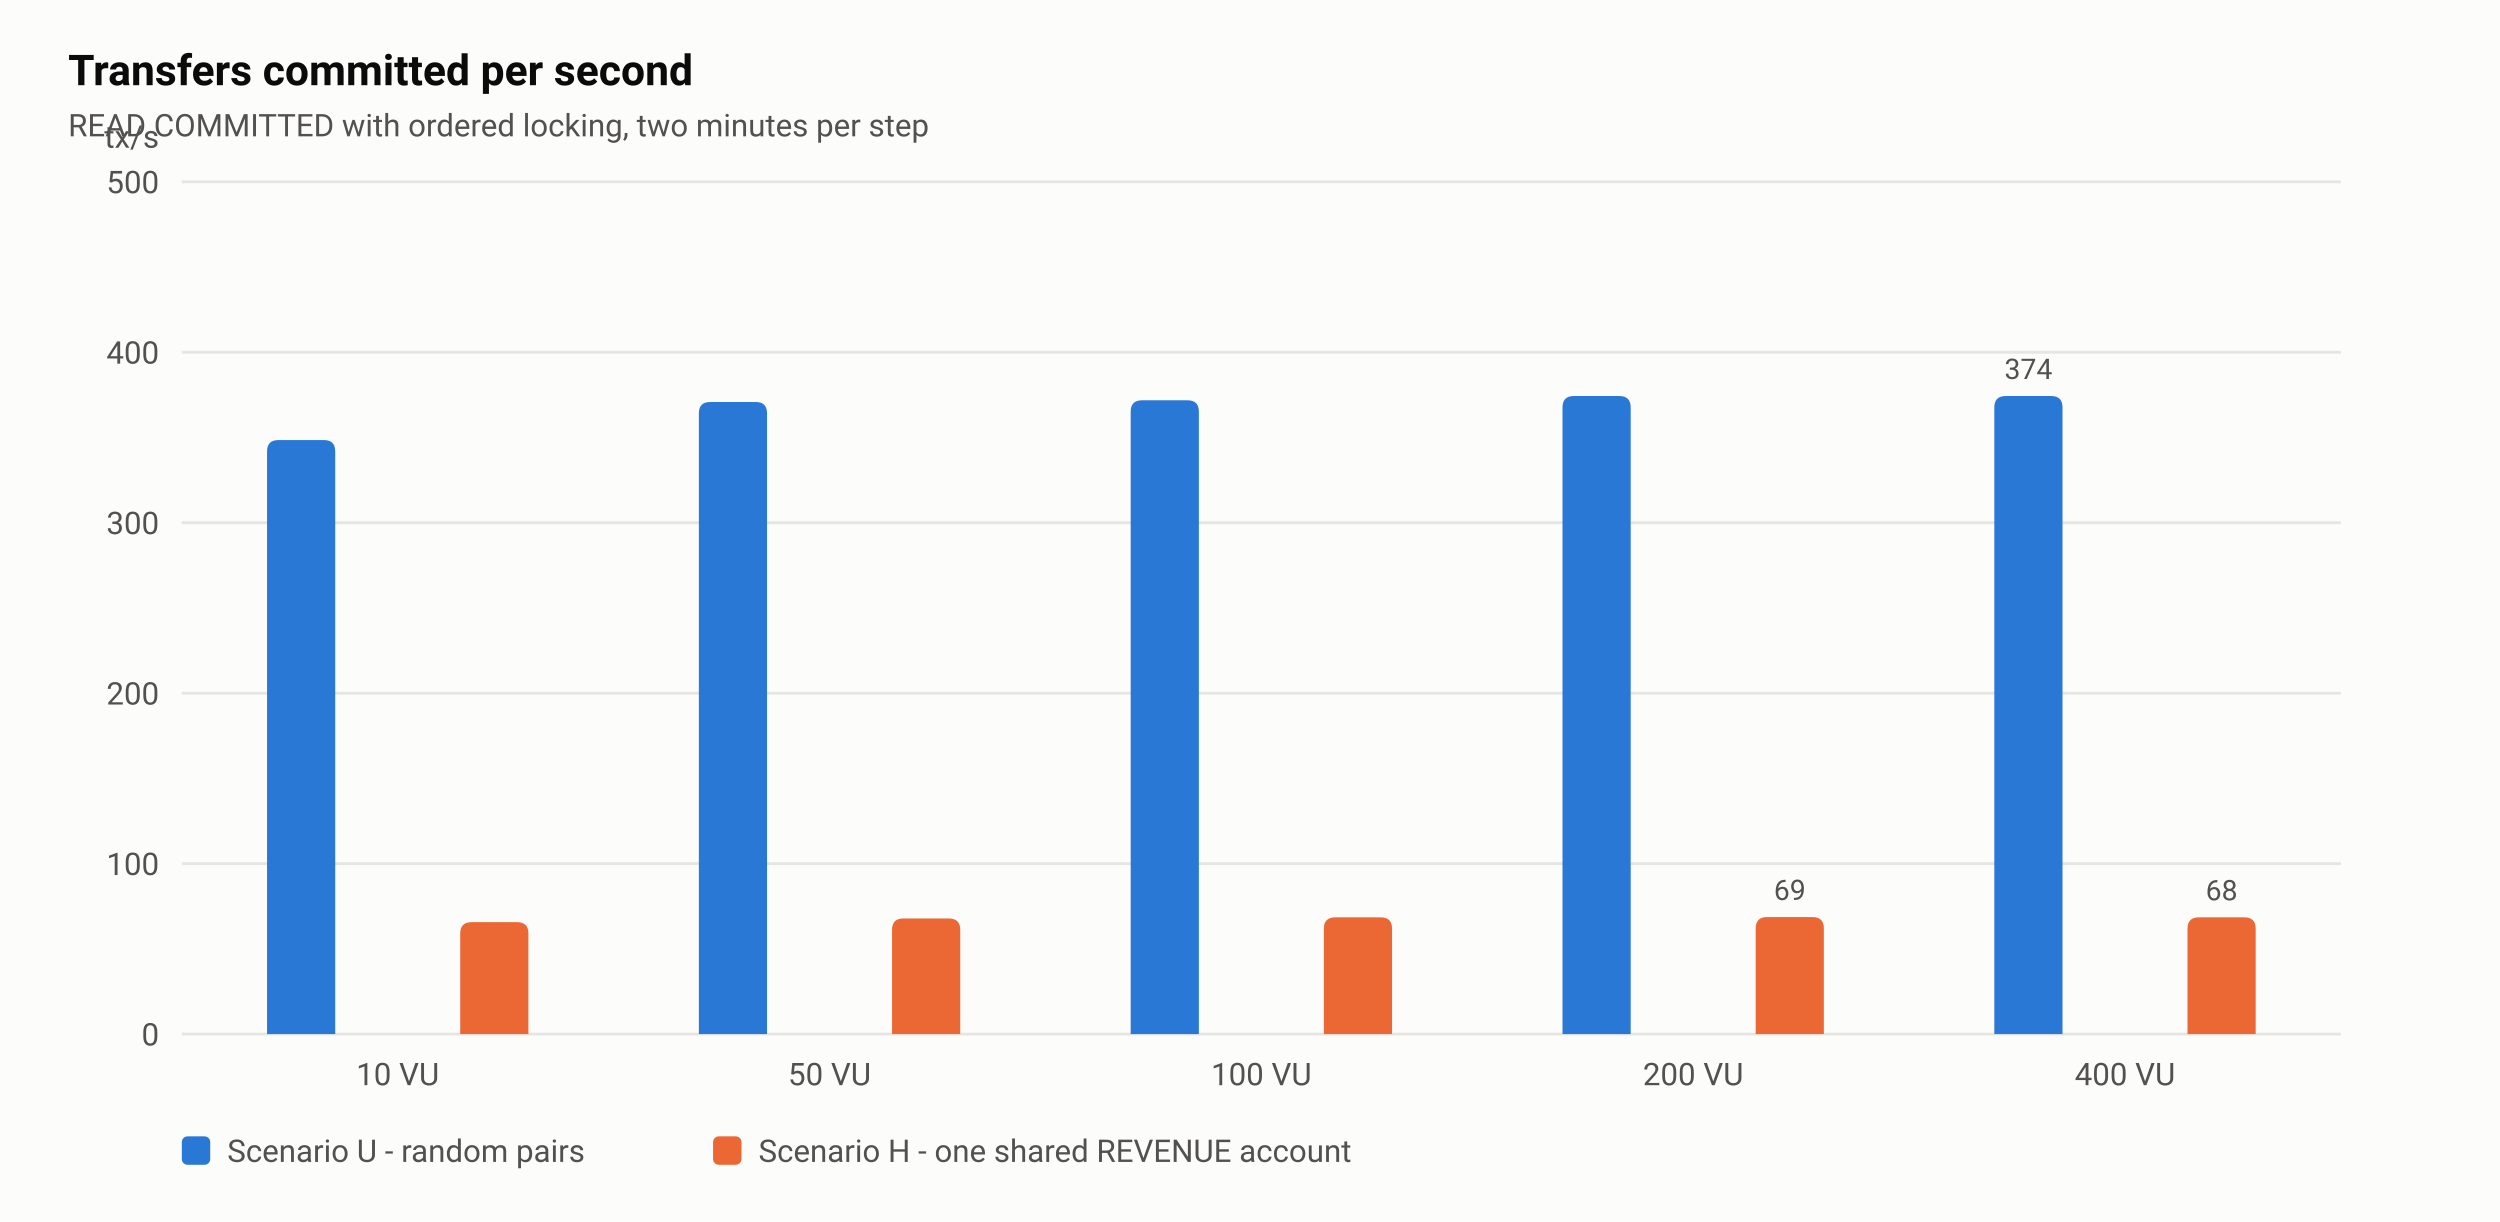
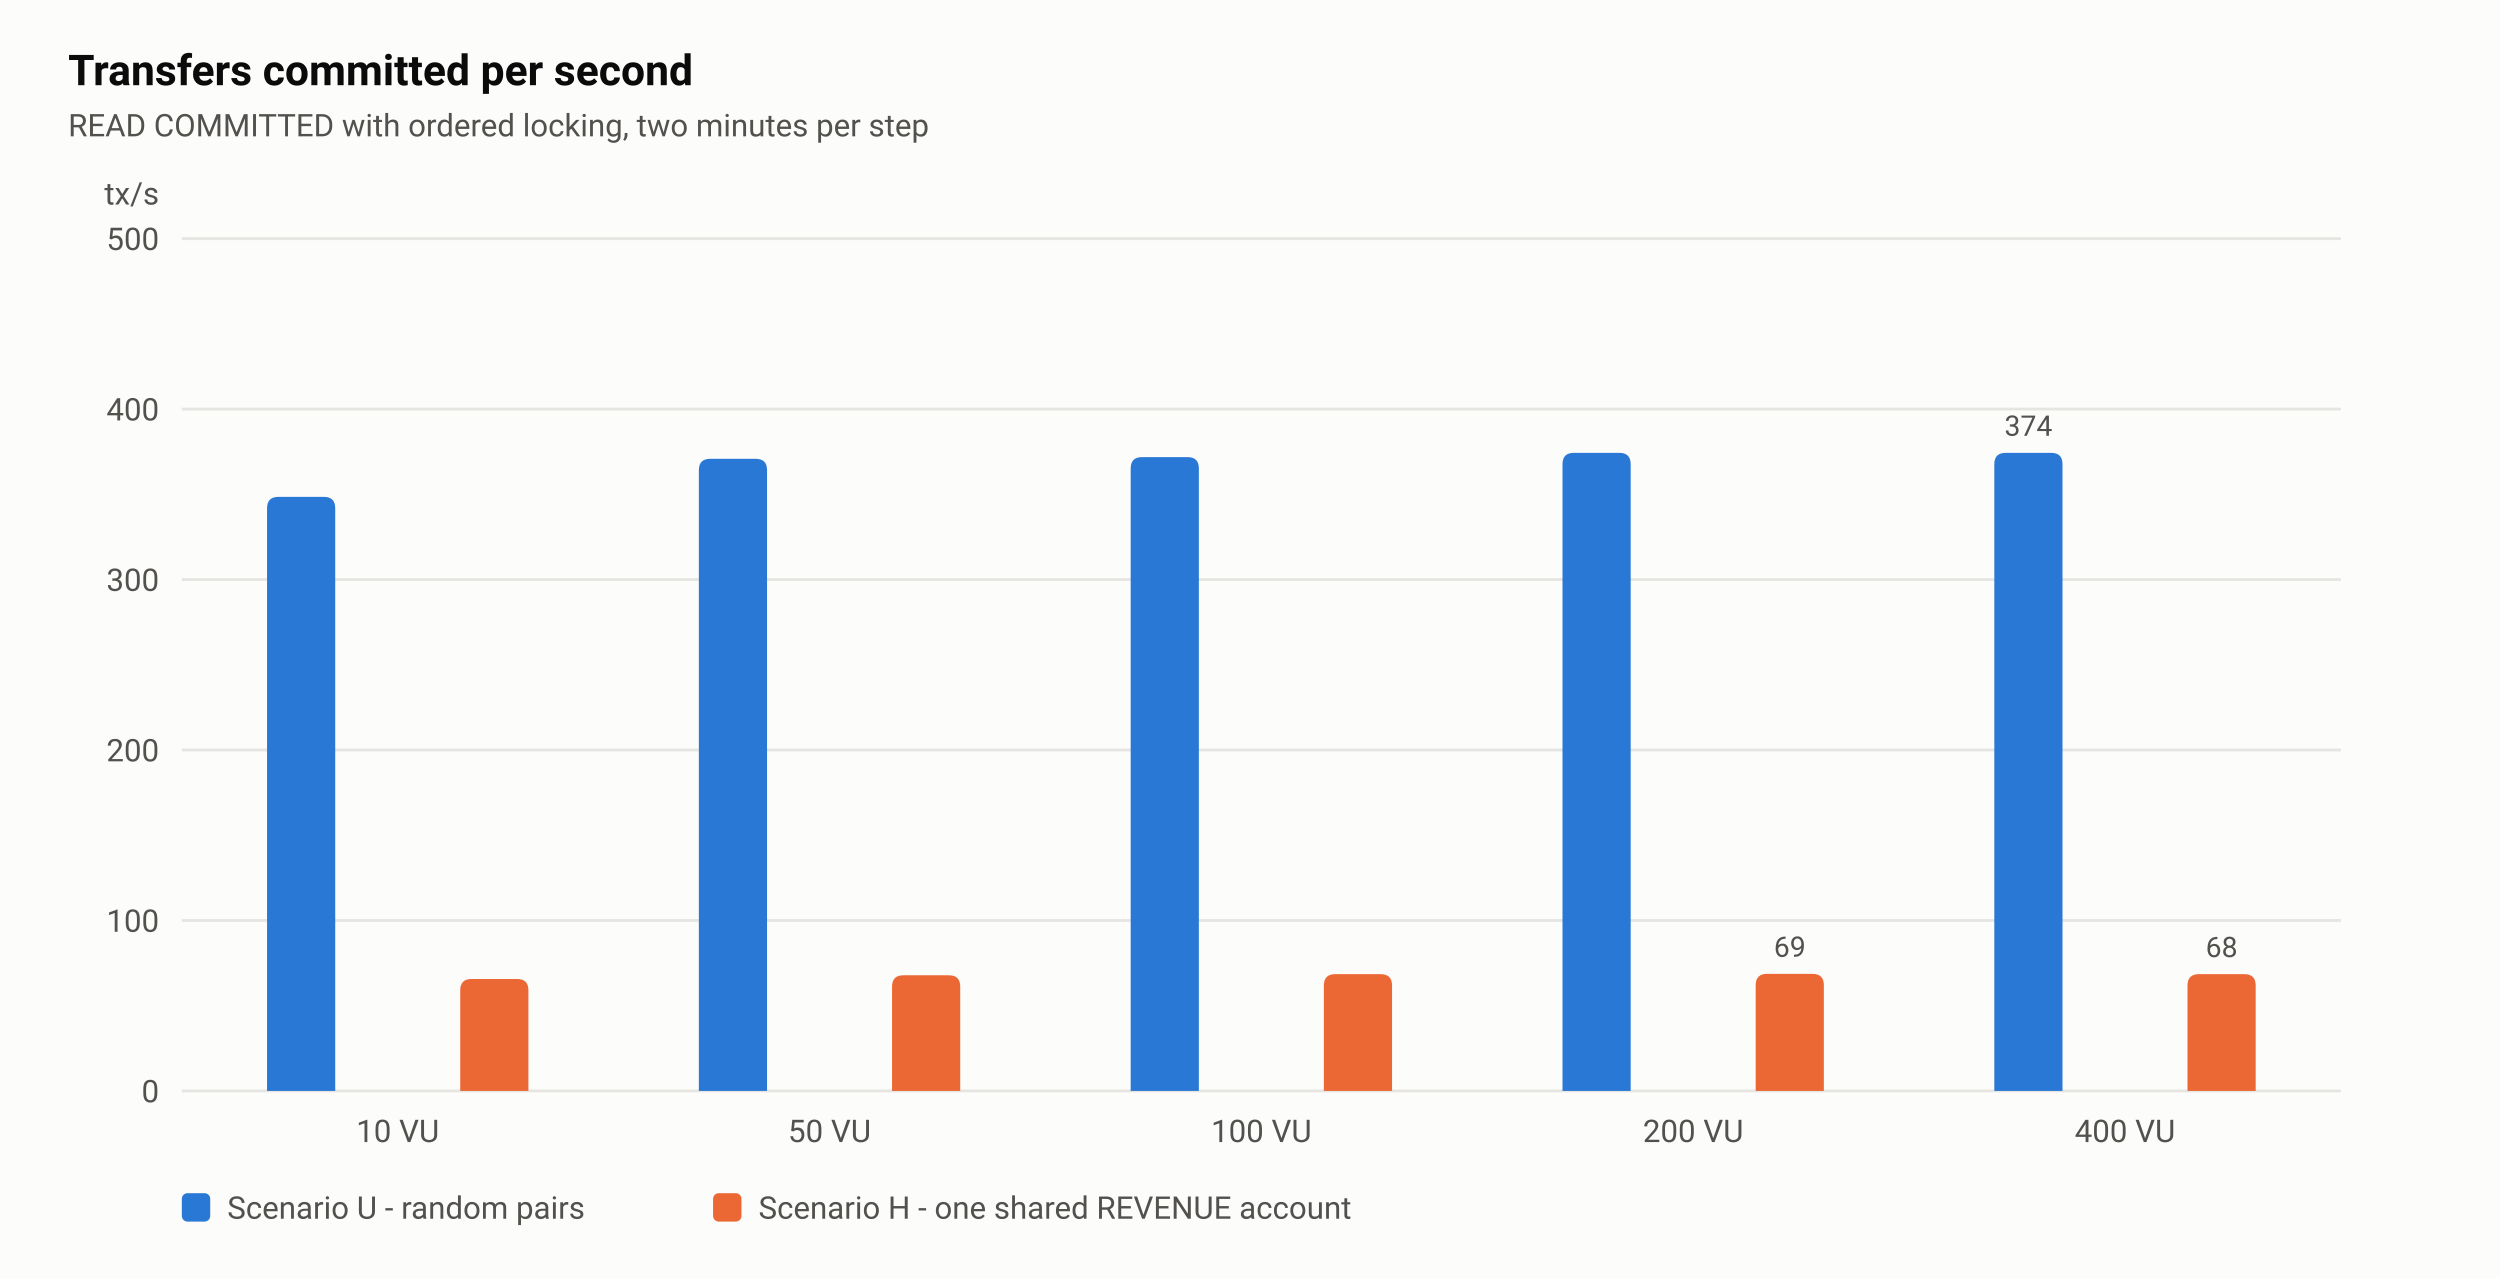
- <svg xmlns="http://www.w3.org/2000/svg" width="880" height="430" viewBox="0 0 880 430" role="img" aria-label="Committed transfers per second, scenario U against scenario H">
-   <rect width="880" height="430" fill="#fcfcfb" />
+ <svg xmlns="http://www.w3.org/2000/svg" width="880" height="450" viewBox="0 0 880 450" role="img" aria-label="Committed transfers per second, scenario U against scenario H">
+   <rect width="880" height="450" fill="#fcfcfb" />
  <text x="24.0" y="30.0" font-family="system-ui, -apple-system, 'Segoe UI', Roboto, 'Helvetica Neue', Arial, sans-serif" font-size="15" fill="#0b0b0b" text-anchor="start" font-weight="600">Transfers committed per second</text>
  <text x="24.0" y="48.0" font-family="system-ui, -apple-system, 'Segoe UI', Roboto, 'Helvetica Neue', Arial, sans-serif" font-size="11" fill="#52514e" text-anchor="start" font-weight="400">READ COMMITTED with ordered locking, two minutes per step</text>
-   <line x1="64.0" y1="364.0" x2="824.0" y2="364.0" stroke="#e6e5e1" stroke-width="1" />
-   <text x="56.0" y="368.0" font-family="system-ui, -apple-system, 'Segoe UI', Roboto, 'Helvetica Neue', Arial, sans-serif" font-size="11" fill="#52514e" text-anchor="end" font-weight="400">0</text>
-   <line x1="64.0" y1="304.0" x2="824.0" y2="304.0" stroke="#e6e5e1" stroke-width="1" />
-   <text x="56.0" y="308.0" font-family="system-ui, -apple-system, 'Segoe UI', Roboto, 'Helvetica Neue', Arial, sans-serif" font-size="11" fill="#52514e" text-anchor="end" font-weight="400">100</text>
-   <line x1="64.0" y1="244.0" x2="824.0" y2="244.0" stroke="#e6e5e1" stroke-width="1" />
-   <text x="56.0" y="248.0" font-family="system-ui, -apple-system, 'Segoe UI', Roboto, 'Helvetica Neue', Arial, sans-serif" font-size="11" fill="#52514e" text-anchor="end" font-weight="400">200</text>
-   <line x1="64.0" y1="184.0" x2="824.0" y2="184.0" stroke="#e6e5e1" stroke-width="1" />
-   <text x="56.0" y="188.0" font-family="system-ui, -apple-system, 'Segoe UI', Roboto, 'Helvetica Neue', Arial, sans-serif" font-size="11" fill="#52514e" text-anchor="end" font-weight="400">300</text>
-   <line x1="64.0" y1="124.0" x2="824.0" y2="124.0" stroke="#e6e5e1" stroke-width="1" />
-   <text x="56.0" y="128.0" font-family="system-ui, -apple-system, 'Segoe UI', Roboto, 'Helvetica Neue', Arial, sans-serif" font-size="11" fill="#52514e" text-anchor="end" font-weight="400">400</text>
-   <line x1="64.0" y1="64.0" x2="824.0" y2="64.0" stroke="#e6e5e1" stroke-width="1" />
-   <text x="56.0" y="68.0" font-family="system-ui, -apple-system, 'Segoe UI', Roboto, 'Helvetica Neue', Arial, sans-serif" font-size="11" fill="#52514e" text-anchor="end" font-weight="400">500</text>
-   <text x="140.0" y="382.0" font-family="system-ui, -apple-system, 'Segoe UI', Roboto, 'Helvetica Neue', Arial, sans-serif" font-size="11" fill="#52514e" text-anchor="middle" font-weight="400">10 VU</text>
-   <text x="292.0" y="382.0" font-family="system-ui, -apple-system, 'Segoe UI', Roboto, 'Helvetica Neue', Arial, sans-serif" font-size="11" fill="#52514e" text-anchor="middle" font-weight="400">50 VU</text>
-   <text x="444.0" y="382.0" font-family="system-ui, -apple-system, 'Segoe UI', Roboto, 'Helvetica Neue', Arial, sans-serif" font-size="11" fill="#52514e" text-anchor="middle" font-weight="400">100 VU</text>
-   <text x="596.0" y="382.0" font-family="system-ui, -apple-system, 'Segoe UI', Roboto, 'Helvetica Neue', Arial, sans-serif" font-size="11" fill="#52514e" text-anchor="middle" font-weight="400">200 VU</text>
-   <text x="748.0" y="382.0" font-family="system-ui, -apple-system, 'Segoe UI', Roboto, 'Helvetica Neue', Arial, sans-serif" font-size="11" fill="#52514e" text-anchor="middle" font-weight="400">400 VU</text>
-   <text x="56.0" y="52.0" font-family="system-ui, -apple-system, 'Segoe UI', Roboto, 'Helvetica Neue', Arial, sans-serif" font-size="11" fill="#52514e" text-anchor="end" font-weight="400">tx/s</text>
-   <path d="M94.0 364.0 V158.9 q0 -4.0 4.0 -4.0 h16.0 q4.0 0 4.0 4.0 V364.0 Z" fill="#2a78d6" />
-   <path d="M162.0 364.0 V328.6 q0 -4.0 4.0 -4.0 h16.0 q4.0 0 4.0 4.0 V364.0 Z" fill="#eb6834" />
-   <path d="M246.0 364.0 V145.5 q0 -4.0 4.0 -4.0 h16.0 q4.0 0 4.0 4.0 V364.0 Z" fill="#2a78d6" />
-   <path d="M314.0 364.0 V327.3 q0 -4.0 4.0 -4.0 h16.0 q4.0 0 4.0 4.0 V364.0 Z" fill="#eb6834" />
-   <path d="M398.0 364.0 V144.9 q0 -4.0 4.0 -4.0 h16.0 q4.0 0 4.0 4.0 V364.0 Z" fill="#2a78d6" />
-   <path d="M466.0 364.0 V326.9 q0 -4.0 4.0 -4.0 h16.0 q4.0 0 4.0 4.0 V364.0 Z" fill="#eb6834" />
-   <path d="M550.0 364.0 V143.4 q0 -4.0 4.0 -4.0 h16.0 q4.0 0 4.0 4.0 V364.0 Z" fill="#2a78d6" />
-   <path d="M618.0 364.0 V326.8 q0 -4.0 4.0 -4.0 h16.0 q4.0 0 4.0 4.0 V364.0 Z" fill="#eb6834" />
-   <text x="630.0" y="316.8" font-family="system-ui, -apple-system, 'Segoe UI', Roboto, 'Helvetica Neue', Arial, sans-serif" font-size="10" fill="#52514e" text-anchor="middle" font-weight="400">69</text>
-   <path d="M702.0 364.0 V143.4 q0 -4.0 4.0 -4.0 h16.0 q4.0 0 4.0 4.0 V364.0 Z" fill="#2a78d6" />
-   <text x="714.0" y="133.4" font-family="system-ui, -apple-system, 'Segoe UI', Roboto, 'Helvetica Neue', Arial, sans-serif" font-size="10" fill="#52514e" text-anchor="middle" font-weight="400">374</text>
-   <path d="M770.0 364.0 V326.9 q0 -4.0 4.0 -4.0 h16.0 q4.0 0 4.0 4.0 V364.0 Z" fill="#eb6834" />
-   <text x="782.0" y="316.9" font-family="system-ui, -apple-system, 'Segoe UI', Roboto, 'Helvetica Neue', Arial, sans-serif" font-size="10" fill="#52514e" text-anchor="middle" font-weight="400">68</text>
-   <rect x="64.0" y="400.0" width="10" height="10" rx="2" fill="#2a78d6" />
-   <text x="80.0" y="409.0" font-family="system-ui, -apple-system, 'Segoe UI', Roboto, 'Helvetica Neue', Arial, sans-serif" font-size="11" fill="#52514e" text-anchor="start" font-weight="400">Scenario U - random pairs</text>
-   <rect x="251.0" y="400.0" width="10" height="10" rx="2" fill="#eb6834" />
-   <text x="267.0" y="409.0" font-family="system-ui, -apple-system, 'Segoe UI', Roboto, 'Helvetica Neue', Arial, sans-serif" font-size="11" fill="#52514e" text-anchor="start" font-weight="400">Scenario H - one shared REVENUE account</text>
+   <line x1="64.0" y1="384.0" x2="824.0" y2="384.0" stroke="#e6e5e1" stroke-width="1" />
+   <text x="56.0" y="388.0" font-family="system-ui, -apple-system, 'Segoe UI', Roboto, 'Helvetica Neue', Arial, sans-serif" font-size="11" fill="#52514e" text-anchor="end" font-weight="400">0</text>
+   <line x1="64.0" y1="324.0" x2="824.0" y2="324.0" stroke="#e6e5e1" stroke-width="1" />
+   <text x="56.0" y="328.0" font-family="system-ui, -apple-system, 'Segoe UI', Roboto, 'Helvetica Neue', Arial, sans-serif" font-size="11" fill="#52514e" text-anchor="end" font-weight="400">100</text>
+   <line x1="64.0" y1="264.0" x2="824.0" y2="264.0" stroke="#e6e5e1" stroke-width="1" />
+   <text x="56.0" y="268.0" font-family="system-ui, -apple-system, 'Segoe UI', Roboto, 'Helvetica Neue', Arial, sans-serif" font-size="11" fill="#52514e" text-anchor="end" font-weight="400">200</text>
+   <line x1="64.0" y1="204.0" x2="824.0" y2="204.0" stroke="#e6e5e1" stroke-width="1" />
+   <text x="56.0" y="208.0" font-family="system-ui, -apple-system, 'Segoe UI', Roboto, 'Helvetica Neue', Arial, sans-serif" font-size="11" fill="#52514e" text-anchor="end" font-weight="400">300</text>
+   <line x1="64.0" y1="144.0" x2="824.0" y2="144.0" stroke="#e6e5e1" stroke-width="1" />
+   <text x="56.0" y="148.0" font-family="system-ui, -apple-system, 'Segoe UI', Roboto, 'Helvetica Neue', Arial, sans-serif" font-size="11" fill="#52514e" text-anchor="end" font-weight="400">400</text>
+   <line x1="64.0" y1="84.0" x2="824.0" y2="84.0" stroke="#e6e5e1" stroke-width="1" />
+   <text x="56.0" y="88.0" font-family="system-ui, -apple-system, 'Segoe UI', Roboto, 'Helvetica Neue', Arial, sans-serif" font-size="11" fill="#52514e" text-anchor="end" font-weight="400">500</text>
+   <text x="140.0" y="402.0" font-family="system-ui, -apple-system, 'Segoe UI', Roboto, 'Helvetica Neue', Arial, sans-serif" font-size="11" fill="#52514e" text-anchor="middle" font-weight="400">10 VU</text>
+   <text x="292.0" y="402.0" font-family="system-ui, -apple-system, 'Segoe UI', Roboto, 'Helvetica Neue', Arial, sans-serif" font-size="11" fill="#52514e" text-anchor="middle" font-weight="400">50 VU</text>
+   <text x="444.0" y="402.0" font-family="system-ui, -apple-system, 'Segoe UI', Roboto, 'Helvetica Neue', Arial, sans-serif" font-size="11" fill="#52514e" text-anchor="middle" font-weight="400">100 VU</text>
+   <text x="596.0" y="402.0" font-family="system-ui, -apple-system, 'Segoe UI', Roboto, 'Helvetica Neue', Arial, sans-serif" font-size="11" fill="#52514e" text-anchor="middle" font-weight="400">200 VU</text>
+   <text x="748.0" y="402.0" font-family="system-ui, -apple-system, 'Segoe UI', Roboto, 'Helvetica Neue', Arial, sans-serif" font-size="11" fill="#52514e" text-anchor="middle" font-weight="400">400 VU</text>
+   <text x="56.0" y="72.0" font-family="system-ui, -apple-system, 'Segoe UI', Roboto, 'Helvetica Neue', Arial, sans-serif" font-size="11" fill="#52514e" text-anchor="end" font-weight="400">tx/s</text>
+   <path d="M94.0 384.0 V178.9 q0 -4.0 4.0 -4.0 h16.0 q4.0 0 4.0 4.0 V384.0 Z" fill="#2a78d6" />
+   <path d="M162.0 384.0 V348.6 q0 -4.0 4.0 -4.0 h16.0 q4.0 0 4.0 4.0 V384.0 Z" fill="#eb6834" />
+   <path d="M246.0 384.0 V165.5 q0 -4.0 4.0 -4.0 h16.0 q4.0 0 4.0 4.0 V384.0 Z" fill="#2a78d6" />
+   <path d="M314.0 384.0 V347.3 q0 -4.0 4.0 -4.0 h16.0 q4.0 0 4.0 4.0 V384.0 Z" fill="#eb6834" />
+   <path d="M398.0 384.0 V164.9 q0 -4.0 4.0 -4.0 h16.0 q4.0 0 4.0 4.0 V384.0 Z" fill="#2a78d6" />
+   <path d="M466.0 384.0 V346.9 q0 -4.0 4.0 -4.0 h16.0 q4.0 0 4.0 4.0 V384.0 Z" fill="#eb6834" />
+   <path d="M550.0 384.0 V163.4 q0 -4.0 4.0 -4.0 h16.0 q4.0 0 4.0 4.0 V384.0 Z" fill="#2a78d6" />
+   <path d="M618.0 384.0 V346.8 q0 -4.0 4.0 -4.0 h16.0 q4.0 0 4.0 4.0 V384.0 Z" fill="#eb6834" />
+   <text x="630.0" y="336.8" font-family="system-ui, -apple-system, 'Segoe UI', Roboto, 'Helvetica Neue', Arial, sans-serif" font-size="10" fill="#52514e" text-anchor="middle" font-weight="400">69</text>
+   <path d="M702.0 384.0 V163.4 q0 -4.0 4.0 -4.0 h16.0 q4.0 0 4.0 4.0 V384.0 Z" fill="#2a78d6" />
+   <text x="714.0" y="153.4" font-family="system-ui, -apple-system, 'Segoe UI', Roboto, 'Helvetica Neue', Arial, sans-serif" font-size="10" fill="#52514e" text-anchor="middle" font-weight="400">374</text>
+   <path d="M770.0 384.0 V346.9 q0 -4.0 4.0 -4.0 h16.0 q4.0 0 4.0 4.0 V384.0 Z" fill="#eb6834" />
+   <text x="782.0" y="336.9" font-family="system-ui, -apple-system, 'Segoe UI', Roboto, 'Helvetica Neue', Arial, sans-serif" font-size="10" fill="#52514e" text-anchor="middle" font-weight="400">68</text>
+   <rect x="64.0" y="420.0" width="10" height="10" rx="2" fill="#2a78d6" />
+   <text x="80.0" y="429.0" font-family="system-ui, -apple-system, 'Segoe UI', Roboto, 'Helvetica Neue', Arial, sans-serif" font-size="11" fill="#52514e" text-anchor="start" font-weight="400">Scenario U - random pairs</text>
+   <rect x="251.0" y="420.0" width="10" height="10" rx="2" fill="#eb6834" />
+   <text x="267.0" y="429.0" font-family="system-ui, -apple-system, 'Segoe UI', Roboto, 'Helvetica Neue', Arial, sans-serif" font-size="11" fill="#52514e" text-anchor="start" font-weight="400">Scenario H - one shared REVENUE account</text>
</svg>
